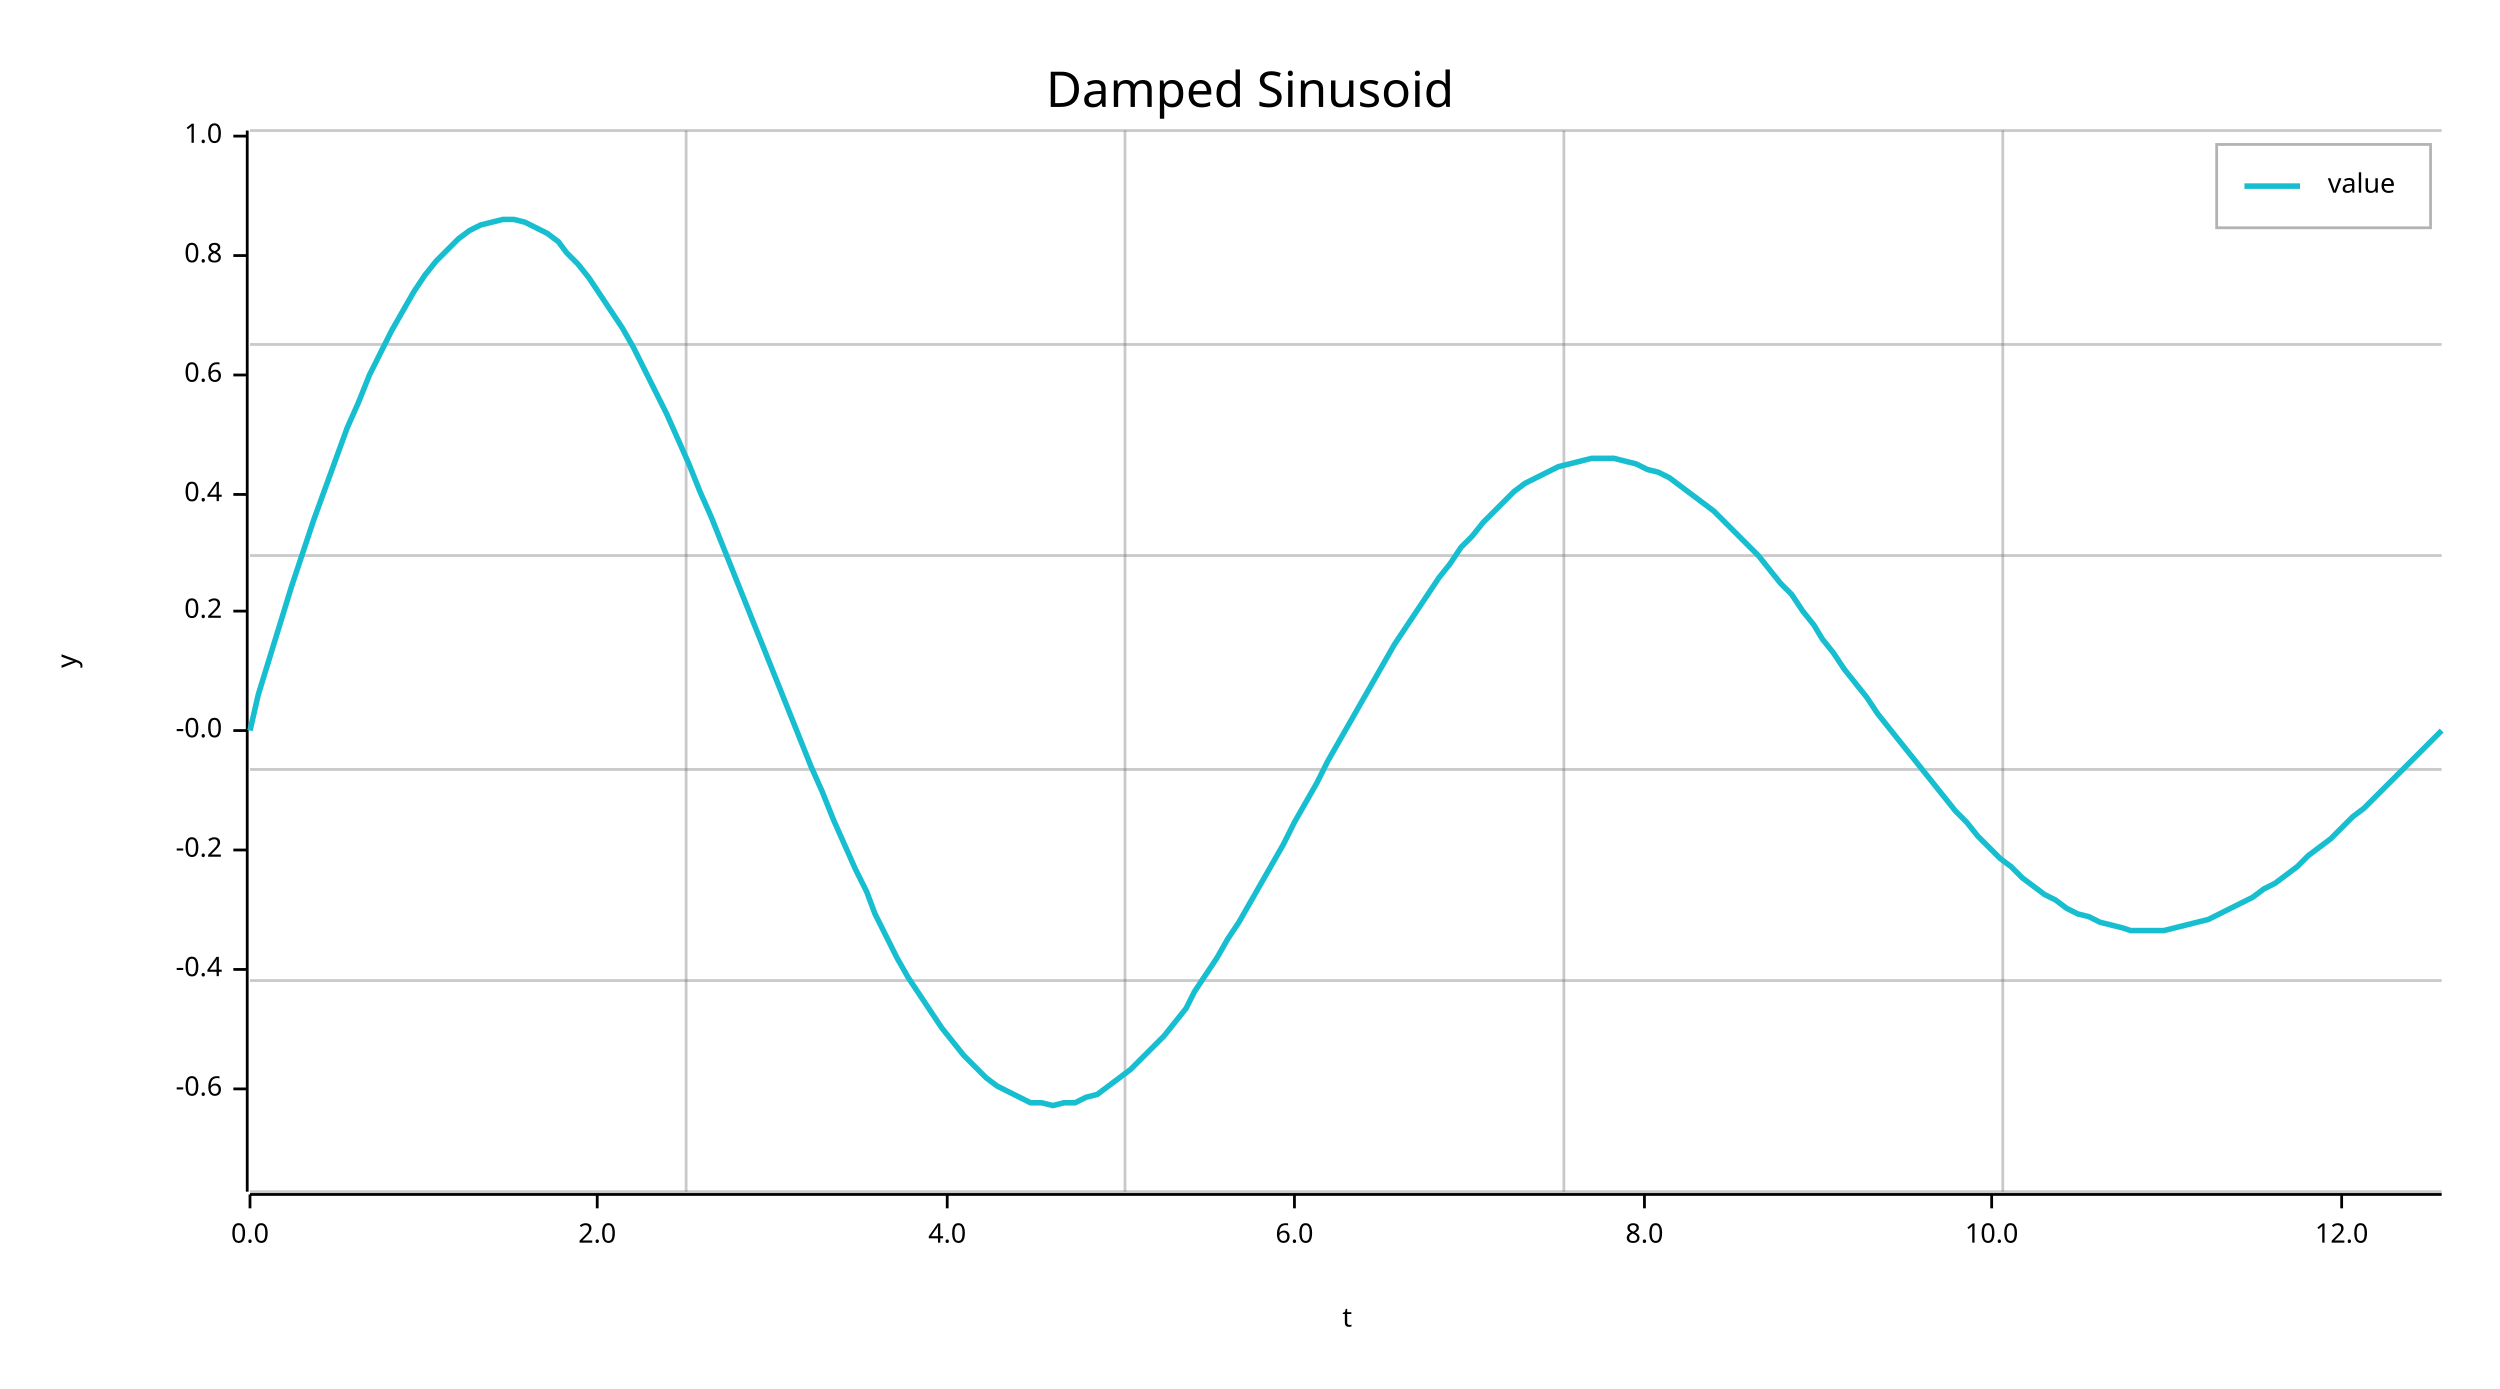
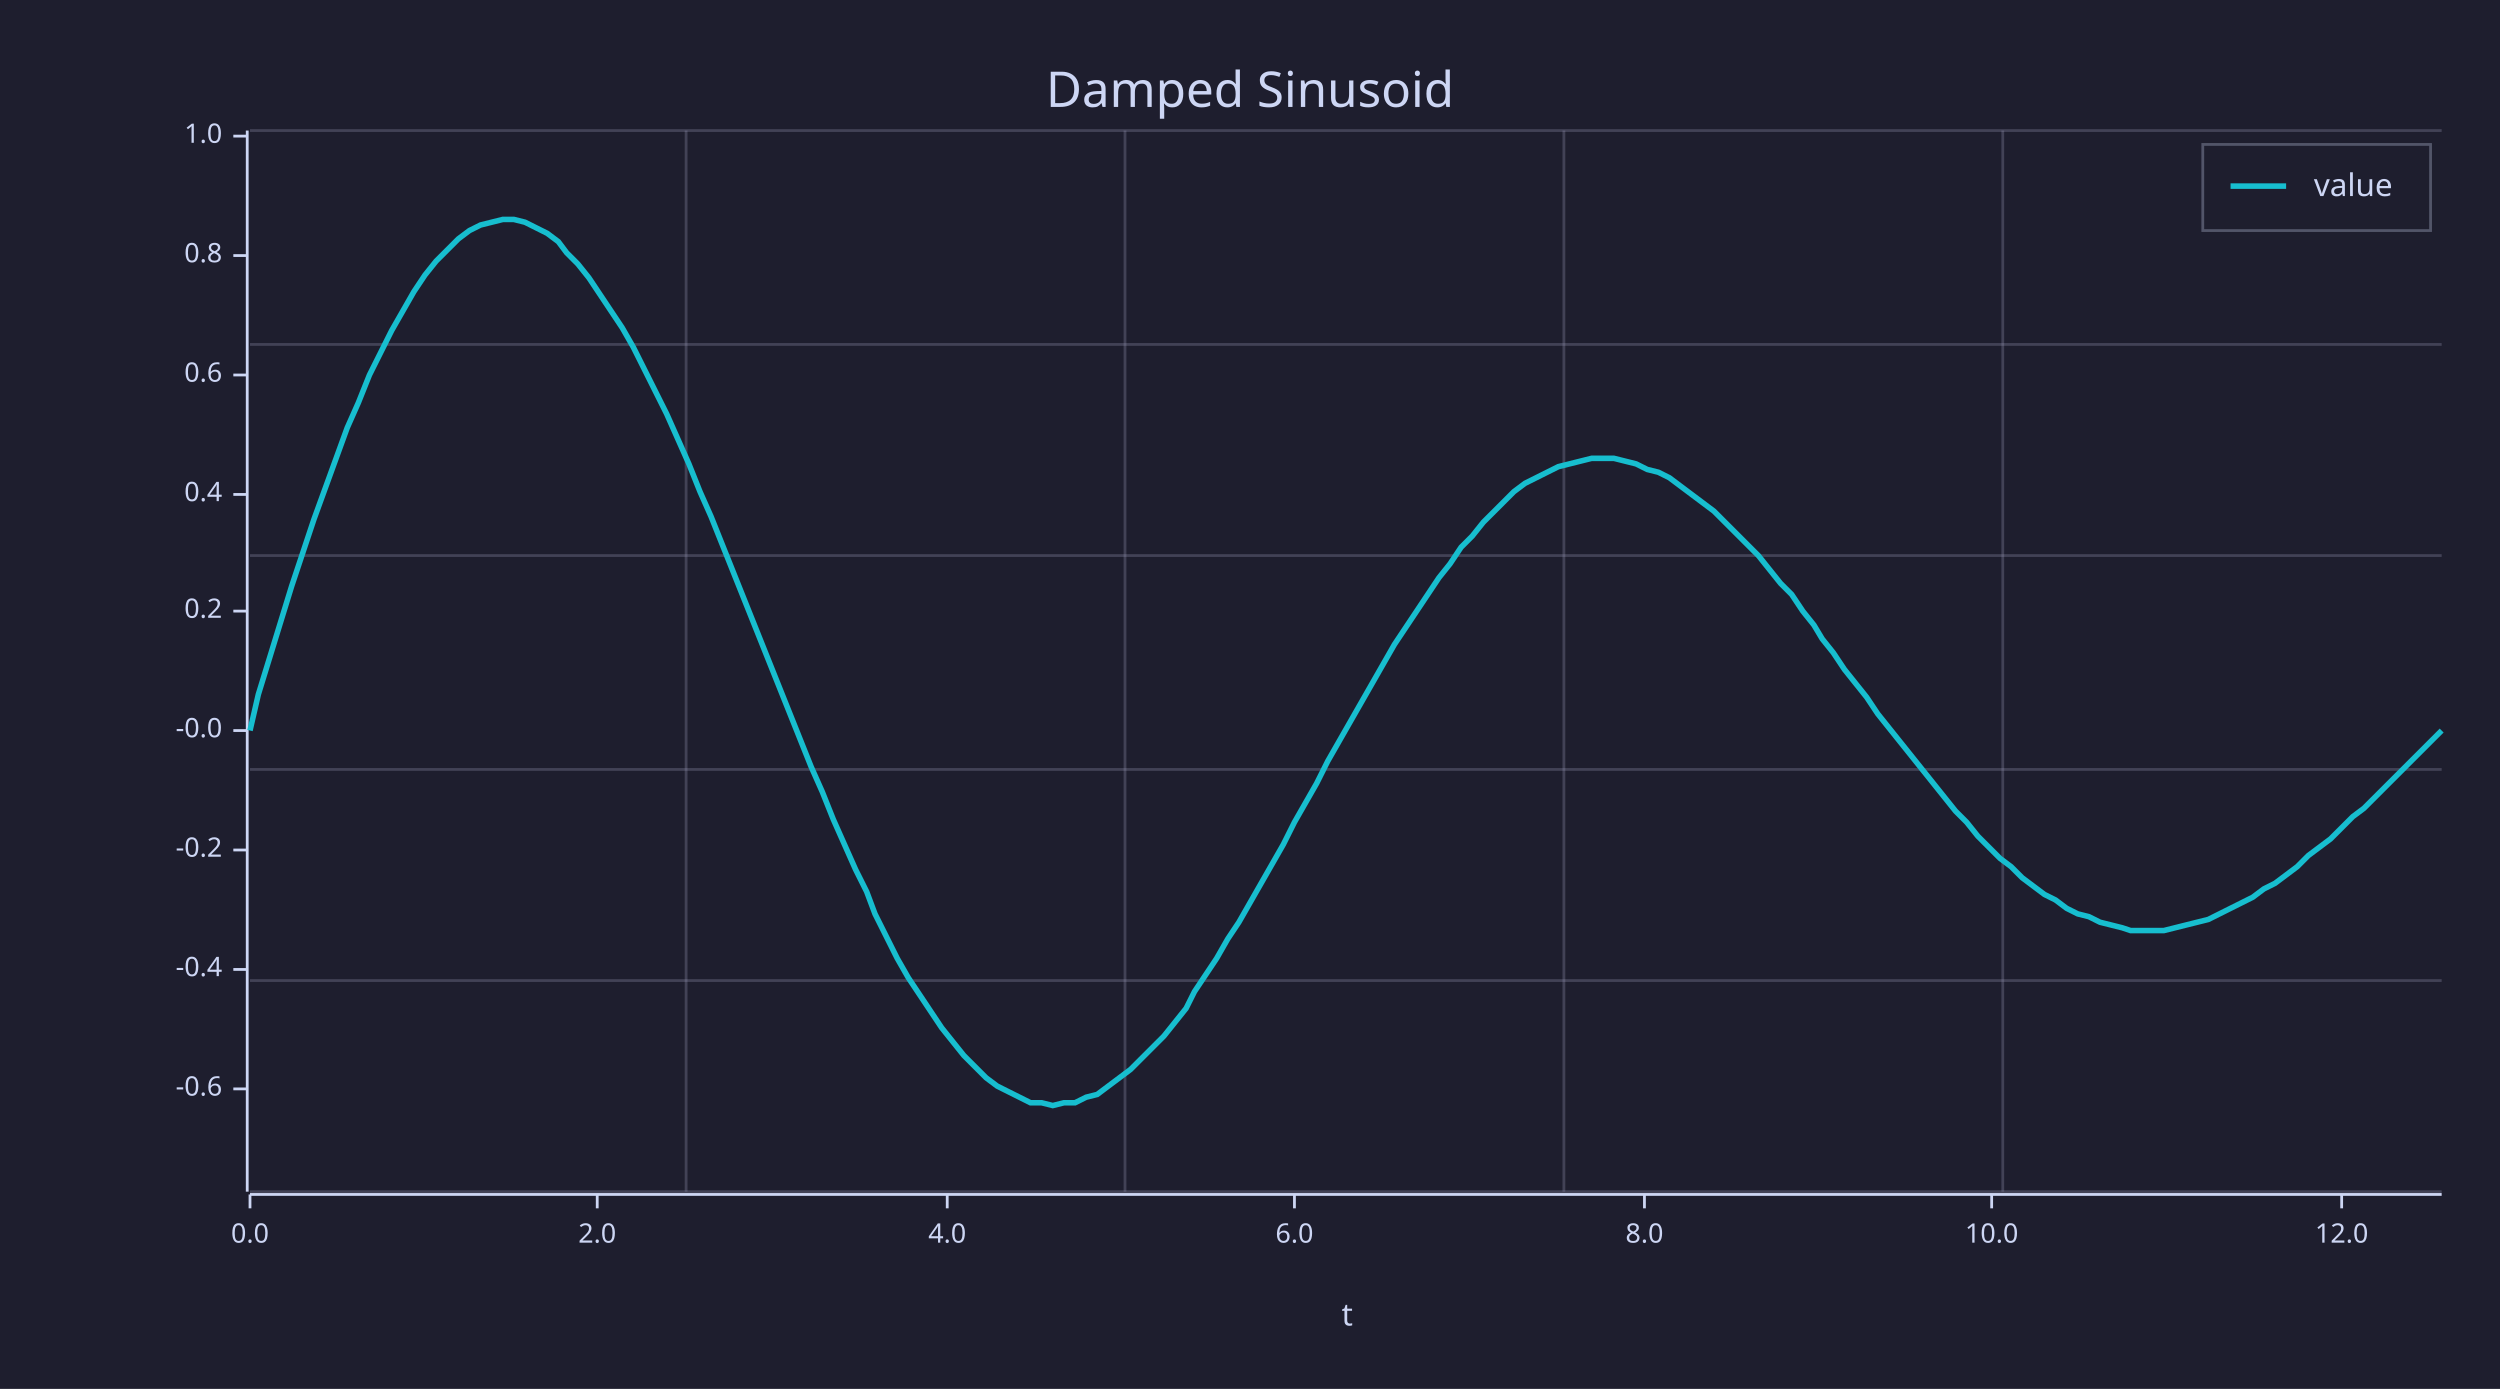
<svg xmlns="http://www.w3.org/2000/svg" width="900" height="500" viewBox="0 0 900 500">
-   <rect x="0" y="0" width="900" height="500" opacity="1" fill="#FFFFFF" stroke="none" />
-   <text x="450" y="25" dy="0.76em" text-anchor="middle" font-family="sans-serif" font-size="17.742" opacity="1" fill="#000000">
+   <rect x="0" y="0" width="900" height="500" opacity="1" fill="#1E1E2E" stroke="none" />
+   <text x="450" y="25" dy="0.76em" text-anchor="middle" font-family="sans-serif" font-size="17.742" opacity="1" fill="#CDD6F4">
Damped Sinusoid
</text>
-   <text x="20" y="238" dy="0.76em" text-anchor="middle" font-family="sans-serif" font-size="9.677" opacity="1" fill="#000000" transform="rotate(270, 20, 238)">
- y
+   <text x="20" y="238" dy="0.76em" text-anchor="middle" font-family="sans-serif" font-size="11.29" opacity="1" fill="#CDD6F4" transform="rotate(270, 20, 238)">
+ 
</text>
-   <text x="485" y="480" dy="-0.5ex" text-anchor="middle" font-family="sans-serif" font-size="9.677" opacity="1" fill="#000000">
+   <text x="485" y="480" dy="-0.5ex" text-anchor="middle" font-family="sans-serif" font-size="11.29" opacity="1" fill="#CDD6F4">
t
</text>
-   <polyline fill="none" opacity="1" stroke="#000000" stroke-width="1" points="89,47 89,429 " />
-   <text x="80" y="392" dy="0.5ex" text-anchor="end" font-family="sans-serif" font-size="9.677" opacity="1" fill="#000000">
+   <polyline fill="none" opacity="1" stroke="#CDD6F4" stroke-width="1" points="89,47 89,429 " />
+   <text x="80" y="392" dy="0.5ex" text-anchor="end" font-family="sans-serif" font-size="9.677" opacity="1" fill="#CDD6F4">
-0.6
</text>
-   <polyline fill="none" opacity="1" stroke="#000000" stroke-width="1" points="84,392 89,392 " />
-   <text x="80" y="349" dy="0.5ex" text-anchor="end" font-family="sans-serif" font-size="9.677" opacity="1" fill="#000000">
+   <polyline fill="none" opacity="1" stroke="#CDD6F4" stroke-width="1" points="84,392 89,392 " />
+   <text x="80" y="349" dy="0.5ex" text-anchor="end" font-family="sans-serif" font-size="9.677" opacity="1" fill="#CDD6F4">
-0.4
</text>
-   <polyline fill="none" opacity="1" stroke="#000000" stroke-width="1" points="84,349 89,349 " />
-   <text x="80" y="306" dy="0.5ex" text-anchor="end" font-family="sans-serif" font-size="9.677" opacity="1" fill="#000000">
+   <polyline fill="none" opacity="1" stroke="#CDD6F4" stroke-width="1" points="84,349 89,349 " />
+   <text x="80" y="306" dy="0.5ex" text-anchor="end" font-family="sans-serif" font-size="9.677" opacity="1" fill="#CDD6F4">
-0.2
</text>
-   <polyline fill="none" opacity="1" stroke="#000000" stroke-width="1" points="84,306 89,306 " />
-   <text x="80" y="263" dy="0.5ex" text-anchor="end" font-family="sans-serif" font-size="9.677" opacity="1" fill="#000000">
+   <polyline fill="none" opacity="1" stroke="#CDD6F4" stroke-width="1" points="84,306 89,306 " />
+   <text x="80" y="263" dy="0.5ex" text-anchor="end" font-family="sans-serif" font-size="9.677" opacity="1" fill="#CDD6F4">
-0.0
</text>
-   <polyline fill="none" opacity="1" stroke="#000000" stroke-width="1" points="84,263 89,263 " />
-   <text x="80" y="220" dy="0.5ex" text-anchor="end" font-family="sans-serif" font-size="9.677" opacity="1" fill="#000000">
+   <polyline fill="none" opacity="1" stroke="#CDD6F4" stroke-width="1" points="84,263 89,263 " />
+   <text x="80" y="220" dy="0.5ex" text-anchor="end" font-family="sans-serif" font-size="9.677" opacity="1" fill="#CDD6F4">
0.2
</text>
-   <polyline fill="none" opacity="1" stroke="#000000" stroke-width="1" points="84,220 89,220 " />
-   <text x="80" y="178" dy="0.5ex" text-anchor="end" font-family="sans-serif" font-size="9.677" opacity="1" fill="#000000">
+   <polyline fill="none" opacity="1" stroke="#CDD6F4" stroke-width="1" points="84,220 89,220 " />
+   <text x="80" y="178" dy="0.5ex" text-anchor="end" font-family="sans-serif" font-size="9.677" opacity="1" fill="#CDD6F4">
0.4
</text>
-   <polyline fill="none" opacity="1" stroke="#000000" stroke-width="1" points="84,178 89,178 " />
-   <text x="80" y="135" dy="0.5ex" text-anchor="end" font-family="sans-serif" font-size="9.677" opacity="1" fill="#000000">
+   <polyline fill="none" opacity="1" stroke="#CDD6F4" stroke-width="1" points="84,178 89,178 " />
+   <text x="80" y="135" dy="0.5ex" text-anchor="end" font-family="sans-serif" font-size="9.677" opacity="1" fill="#CDD6F4">
0.6
</text>
-   <polyline fill="none" opacity="1" stroke="#000000" stroke-width="1" points="84,135 89,135 " />
-   <text x="80" y="92" dy="0.5ex" text-anchor="end" font-family="sans-serif" font-size="9.677" opacity="1" fill="#000000">
+   <polyline fill="none" opacity="1" stroke="#CDD6F4" stroke-width="1" points="84,135 89,135 " />
+   <text x="80" y="92" dy="0.5ex" text-anchor="end" font-family="sans-serif" font-size="9.677" opacity="1" fill="#CDD6F4">
0.8
</text>
-   <polyline fill="none" opacity="1" stroke="#000000" stroke-width="1" points="84,92 89,92 " />
-   <text x="80" y="49" dy="0.5ex" text-anchor="end" font-family="sans-serif" font-size="9.677" opacity="1" fill="#000000">
+   <polyline fill="none" opacity="1" stroke="#CDD6F4" stroke-width="1" points="84,92 89,92 " />
+   <text x="80" y="49" dy="0.5ex" text-anchor="end" font-family="sans-serif" font-size="9.677" opacity="1" fill="#CDD6F4">
1.0
</text>
-   <polyline fill="none" opacity="1" stroke="#000000" stroke-width="1" points="84,49 89,49 " />
-   <polyline fill="none" opacity="1" stroke="#000000" stroke-width="1" points="90,430 879,430 " />
-   <text x="90" y="440" dy="0.76em" text-anchor="middle" font-family="sans-serif" font-size="9.677" opacity="1" fill="#000000">
+   <polyline fill="none" opacity="1" stroke="#CDD6F4" stroke-width="1" points="84,49 89,49 " />
+   <polyline fill="none" opacity="1" stroke="#CDD6F4" stroke-width="1" points="90,430 879,430 " />
+   <text x="90" y="440" dy="0.76em" text-anchor="middle" font-family="sans-serif" font-size="9.677" opacity="1" fill="#CDD6F4">
0.0
</text>
-   <polyline fill="none" opacity="1" stroke="#000000" stroke-width="1" points="90,430 90,435 " />
-   <text x="215" y="440" dy="0.76em" text-anchor="middle" font-family="sans-serif" font-size="9.677" opacity="1" fill="#000000">
+   <polyline fill="none" opacity="1" stroke="#CDD6F4" stroke-width="1" points="90,430 90,435 " />
+   <text x="215" y="440" dy="0.76em" text-anchor="middle" font-family="sans-serif" font-size="9.677" opacity="1" fill="#CDD6F4">
2.0
</text>
-   <polyline fill="none" opacity="1" stroke="#000000" stroke-width="1" points="215,430 215,435 " />
-   <text x="341" y="440" dy="0.76em" text-anchor="middle" font-family="sans-serif" font-size="9.677" opacity="1" fill="#000000">
+   <polyline fill="none" opacity="1" stroke="#CDD6F4" stroke-width="1" points="215,430 215,435 " />
+   <text x="341" y="440" dy="0.76em" text-anchor="middle" font-family="sans-serif" font-size="9.677" opacity="1" fill="#CDD6F4">
4.0
</text>
-   <polyline fill="none" opacity="1" stroke="#000000" stroke-width="1" points="341,430 341,435 " />
-   <text x="466" y="440" dy="0.76em" text-anchor="middle" font-family="sans-serif" font-size="9.677" opacity="1" fill="#000000">
+   <polyline fill="none" opacity="1" stroke="#CDD6F4" stroke-width="1" points="341,430 341,435 " />
+   <text x="466" y="440" dy="0.76em" text-anchor="middle" font-family="sans-serif" font-size="9.677" opacity="1" fill="#CDD6F4">
6.0
</text>
-   <polyline fill="none" opacity="1" stroke="#000000" stroke-width="1" points="466,430 466,435 " />
-   <text x="592" y="440" dy="0.76em" text-anchor="middle" font-family="sans-serif" font-size="9.677" opacity="1" fill="#000000">
+   <polyline fill="none" opacity="1" stroke="#CDD6F4" stroke-width="1" points="466,430 466,435 " />
+   <text x="592" y="440" dy="0.76em" text-anchor="middle" font-family="sans-serif" font-size="9.677" opacity="1" fill="#CDD6F4">
8.0
</text>
-   <polyline fill="none" opacity="1" stroke="#000000" stroke-width="1" points="592,430 592,435 " />
-   <text x="717" y="440" dy="0.76em" text-anchor="middle" font-family="sans-serif" font-size="9.677" opacity="1" fill="#000000">
+   <polyline fill="none" opacity="1" stroke="#CDD6F4" stroke-width="1" points="592,430 592,435 " />
+   <text x="717" y="440" dy="0.76em" text-anchor="middle" font-family="sans-serif" font-size="9.677" opacity="1" fill="#CDD6F4">
10.0
</text>
-   <polyline fill="none" opacity="1" stroke="#000000" stroke-width="1" points="717,430 717,435 " />
-   <text x="843" y="440" dy="0.76em" text-anchor="middle" font-family="sans-serif" font-size="9.677" opacity="1" fill="#000000">
+   <polyline fill="none" opacity="1" stroke="#CDD6F4" stroke-width="1" points="717,430 717,435 " />
+   <text x="843" y="440" dy="0.76em" text-anchor="middle" font-family="sans-serif" font-size="9.677" opacity="1" fill="#CDD6F4">
12.0
</text>
-   <polyline fill="none" opacity="1" stroke="#000000" stroke-width="1" points="843,430 843,435 " />
-   <polyline fill="none" opacity="0.35" stroke="#646464" stroke-width="1" points="90,429 879,429 " />
-   <polyline fill="none" opacity="0.35" stroke="#646464" stroke-width="1" points="90,353 879,353 " />
-   <polyline fill="none" opacity="0.35" stroke="#646464" stroke-width="1" points="90,277 879,277 " />
-   <polyline fill="none" opacity="0.35" stroke="#646464" stroke-width="1" points="90,200 879,200 " />
-   <polyline fill="none" opacity="0.35" stroke="#646464" stroke-width="1" points="90,124 879,124 " />
-   <polyline fill="none" opacity="0.35" stroke="#646464" stroke-width="1" points="90,47 879,47 " />
-   <polyline fill="none" opacity="0.35" stroke="#646464" stroke-width="1" points="247,429 247,47 " />
-   <polyline fill="none" opacity="0.35" stroke="#646464" stroke-width="1" points="405,429 405,47 " />
-   <polyline fill="none" opacity="0.35" stroke="#646464" stroke-width="1" points="563,429 563,47 " />
-   <polyline fill="none" opacity="0.35" stroke="#646464" stroke-width="1" points="721,429 721,47 " />
+   <polyline fill="none" opacity="1" stroke="#CDD6F4" stroke-width="1" points="843,430 843,435 " />
+   <polyline fill="none" opacity="0.3" stroke="#9696B4" stroke-width="1" points="90,429 879,429 " />
+   <polyline fill="none" opacity="0.3" stroke="#9696B4" stroke-width="1" points="90,353 879,353 " />
+   <polyline fill="none" opacity="0.3" stroke="#9696B4" stroke-width="1" points="90,277 879,277 " />
+   <polyline fill="none" opacity="0.3" stroke="#9696B4" stroke-width="1" points="90,200 879,200 " />
+   <polyline fill="none" opacity="0.3" stroke="#9696B4" stroke-width="1" points="90,124 879,124 " />
+   <polyline fill="none" opacity="0.3" stroke="#9696B4" stroke-width="1" points="90,47 879,47 " />
+   <polyline fill="none" opacity="0.3" stroke="#9696B4" stroke-width="1" points="247,429 247,47 " />
+   <polyline fill="none" opacity="0.3" stroke="#9696B4" stroke-width="1" points="405,429 405,47 " />
+   <polyline fill="none" opacity="0.3" stroke="#9696B4" stroke-width="1" points="563,429 563,47 " />
+   <polyline fill="none" opacity="0.3" stroke="#9696B4" stroke-width="1" points="721,429 721,47 " />
  <polyline fill="none" opacity="1" stroke="#17BECF" stroke-width="2" points="90,263 93,250 97,237 101,224 105,211 109,199 113,187 117,176 121,165 125,154 129,145 133,135 137,127 141,119 145,112 149,105 153,99 157,94 161,90 165,86 169,83 173,81 177,80 181,79 185,79 189,80 193,82 197,84 201,87 204,91 208,95 212,100 216,106 220,112 224,118 228,125 232,133 236,141 240,149 244,158 248,167 252,177 256,186 260,196 264,206 268,216 272,226 276,236 280,246 284,256 288,266 292,276 296,285 300,295 304,304 308,313 312,321 315,329 319,337 323,345 327,352 331,358 335,364 339,370 343,375 347,380 351,384 355,388 359,391 363,393 367,395 371,397 375,397 379,398 383,397 387,397 391,395 395,394 399,391 403,388 407,385 411,381 415,377 419,373 423,368 427,363 430,357 434,351 438,345 442,338 446,332 450,325 454,318 458,311 462,304 466,296 470,289 474,282 478,274 482,267 486,260 490,253 494,246 498,239 502,232 506,226 510,220 514,214 518,208 522,203 526,197 530,193 534,188 538,184 541,181 545,177 549,174 553,172 557,170 561,168 565,167 569,166 573,165 577,165 581,165 585,166 589,167 593,169 597,170 601,172 605,175 609,178 613,181 617,184 621,188 625,192 629,196 633,200 637,205 641,210 645,214 649,220 653,225 656,230 660,235 664,241 668,246 672,251 676,257 680,262 684,267 688,272 692,277 696,282 700,287 704,292 708,296 712,301 716,305 720,309 724,312 728,316 732,319 736,322 740,324 744,327 748,329 752,330 756,332 760,333 764,334 767,335 771,335 775,335 779,335 783,334 787,333 791,332 795,331 799,329 803,327 807,325 811,323 815,320 819,318 823,315 827,312 831,308 835,305 839,302 843,298 847,294 851,291 855,287 859,283 863,279 867,275 871,271 875,267 879,263 " />
-   <rect x="798" y="52" width="77" height="30" opacity="0.85" fill="#FFFFFF" stroke="none" />
-   <rect x="798" y="52" width="77" height="30" opacity="0.3" fill="none" stroke="#000000" />
-   <text x="838" y="62" dy="0.76em" text-anchor="start" font-family="sans-serif" font-size="9.677" opacity="1" fill="#000000">
+   <rect x="793" y="52" width="82" height="31" opacity="0.85" fill="#1E1E2E" stroke="none" />
+   <rect x="793" y="52" width="82" height="31" opacity="0.3" fill="none" stroke="#CDD6F4" />
+   <text x="833" y="62" dy="0.76em" text-anchor="start" font-family="sans-serif" font-size="11.29" opacity="1" fill="#CDD6F4">
value
</text>
-   <polyline fill="none" opacity="1" stroke="#17BECF" stroke-width="2" points="808,67 828,67 " />
+   <polyline fill="none" opacity="1" stroke="#17BECF" stroke-width="2" points="803,67 823,67 " />
</svg>
